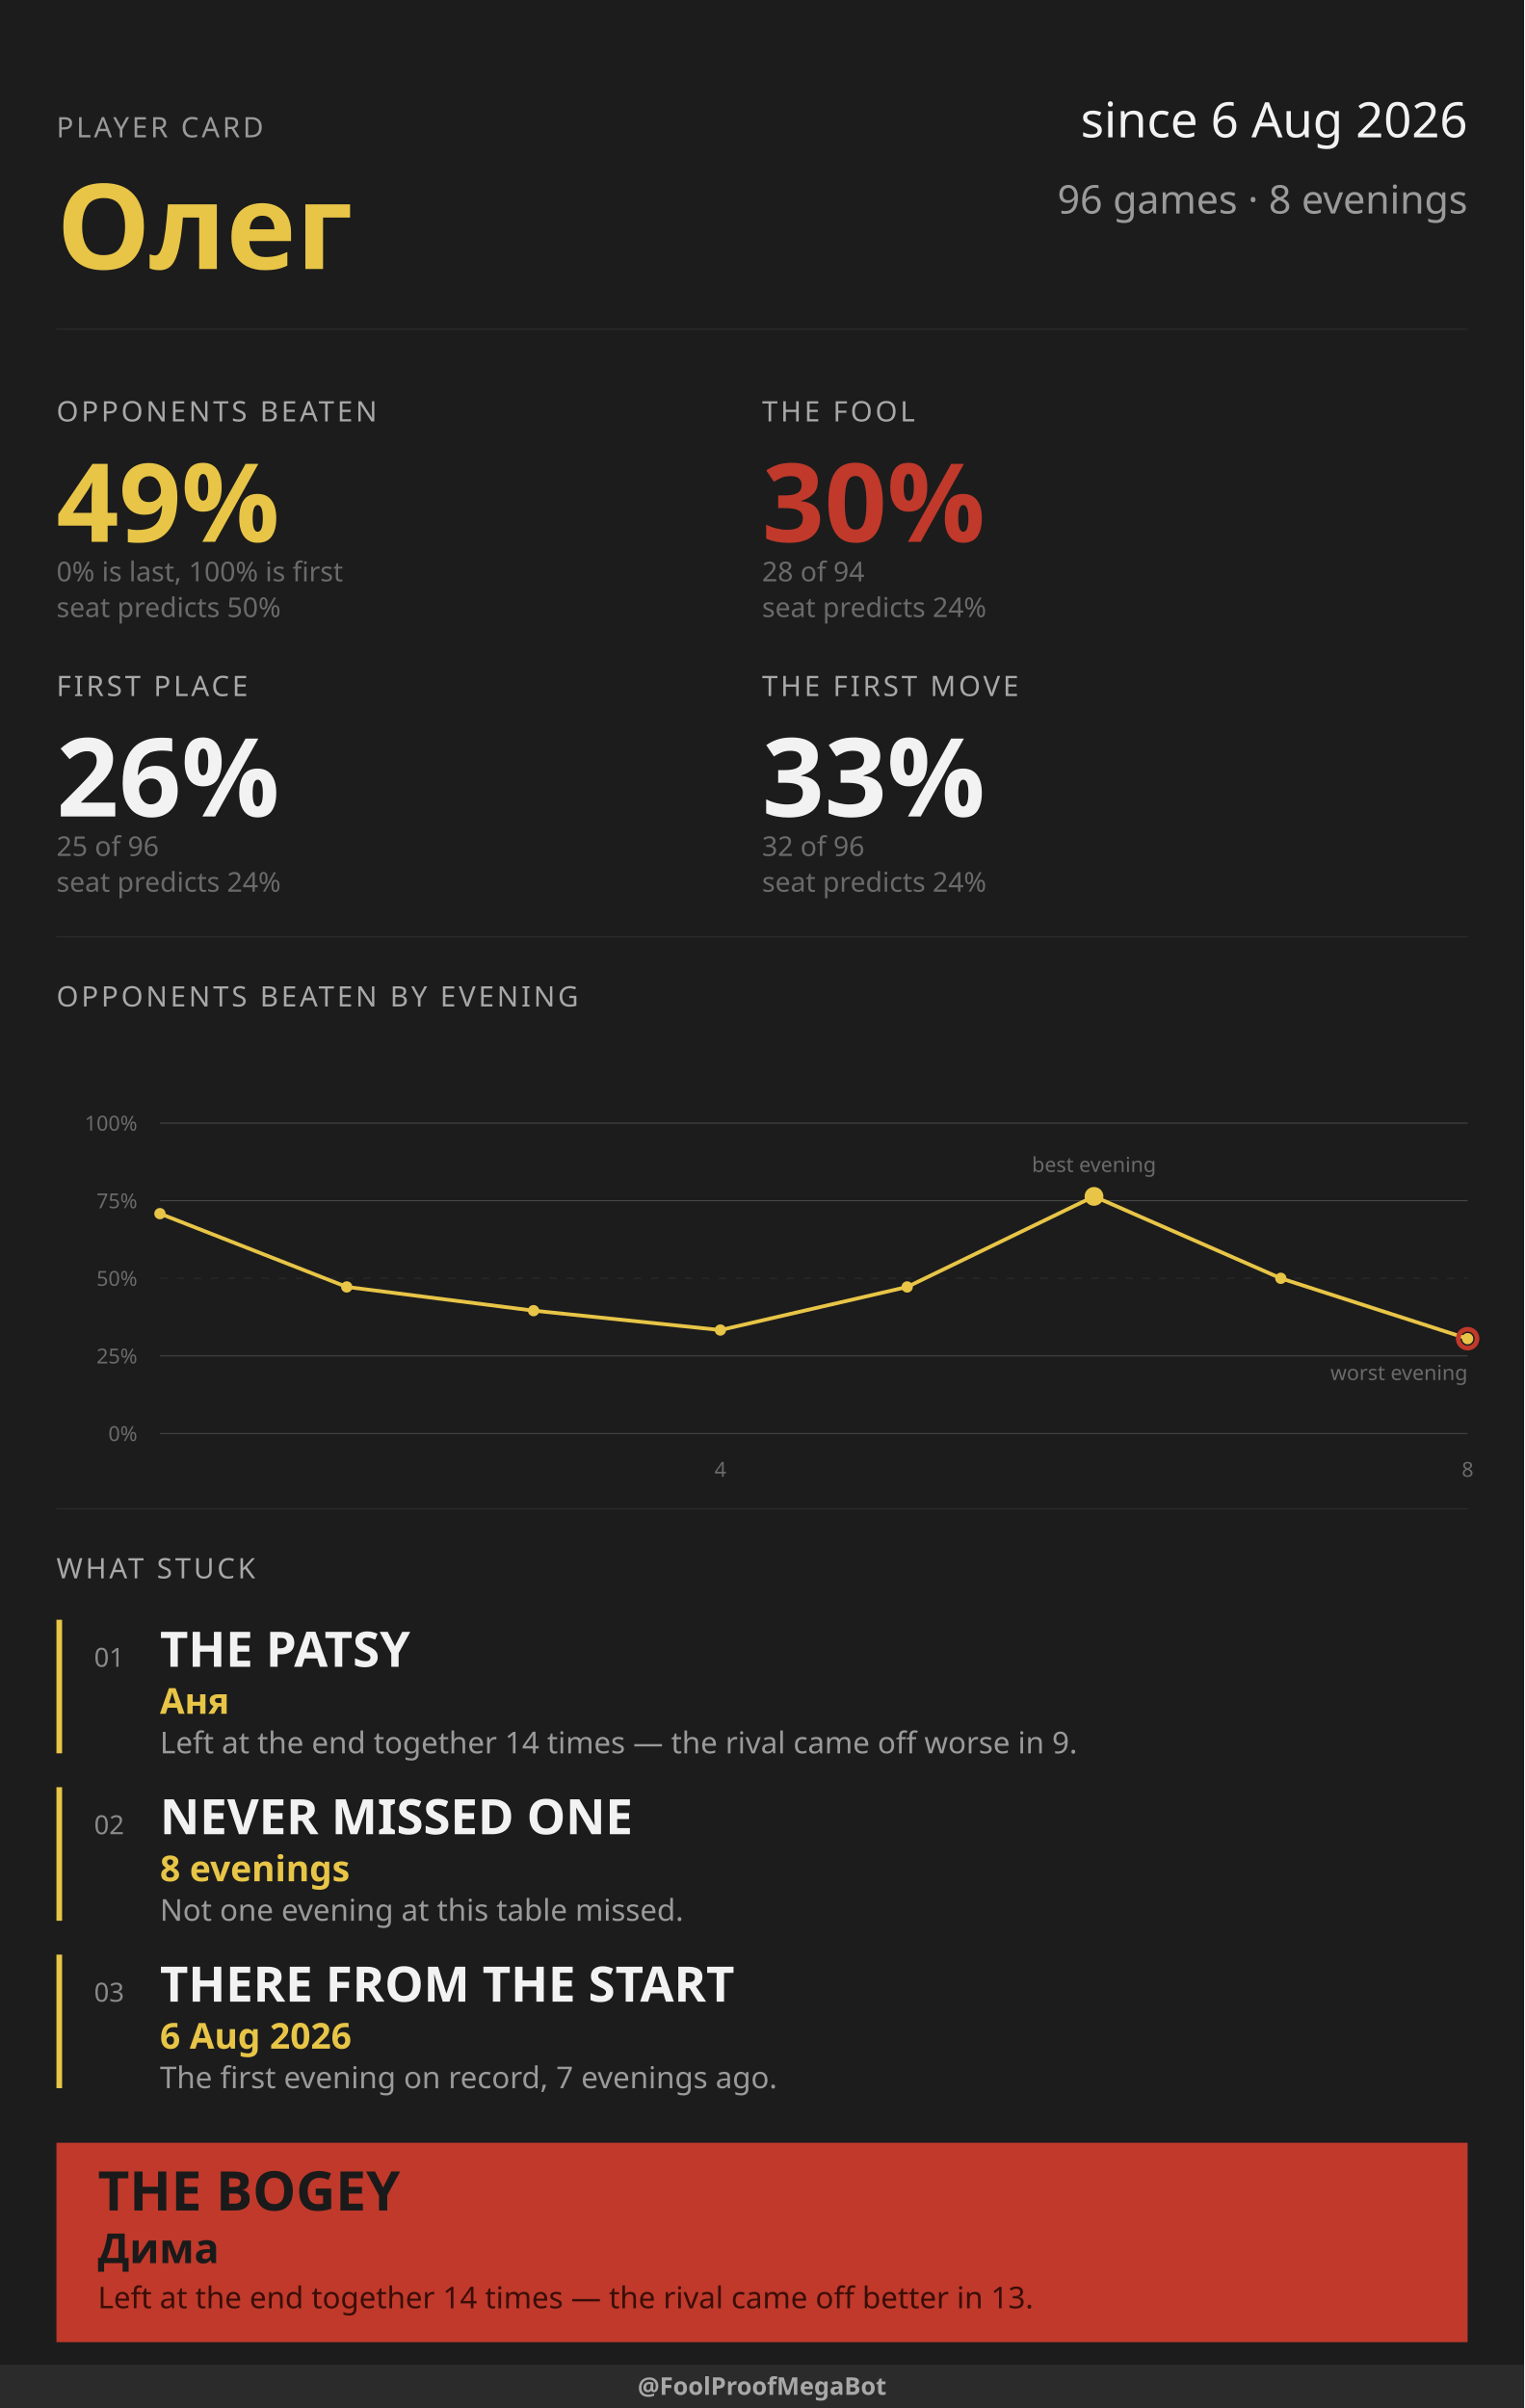
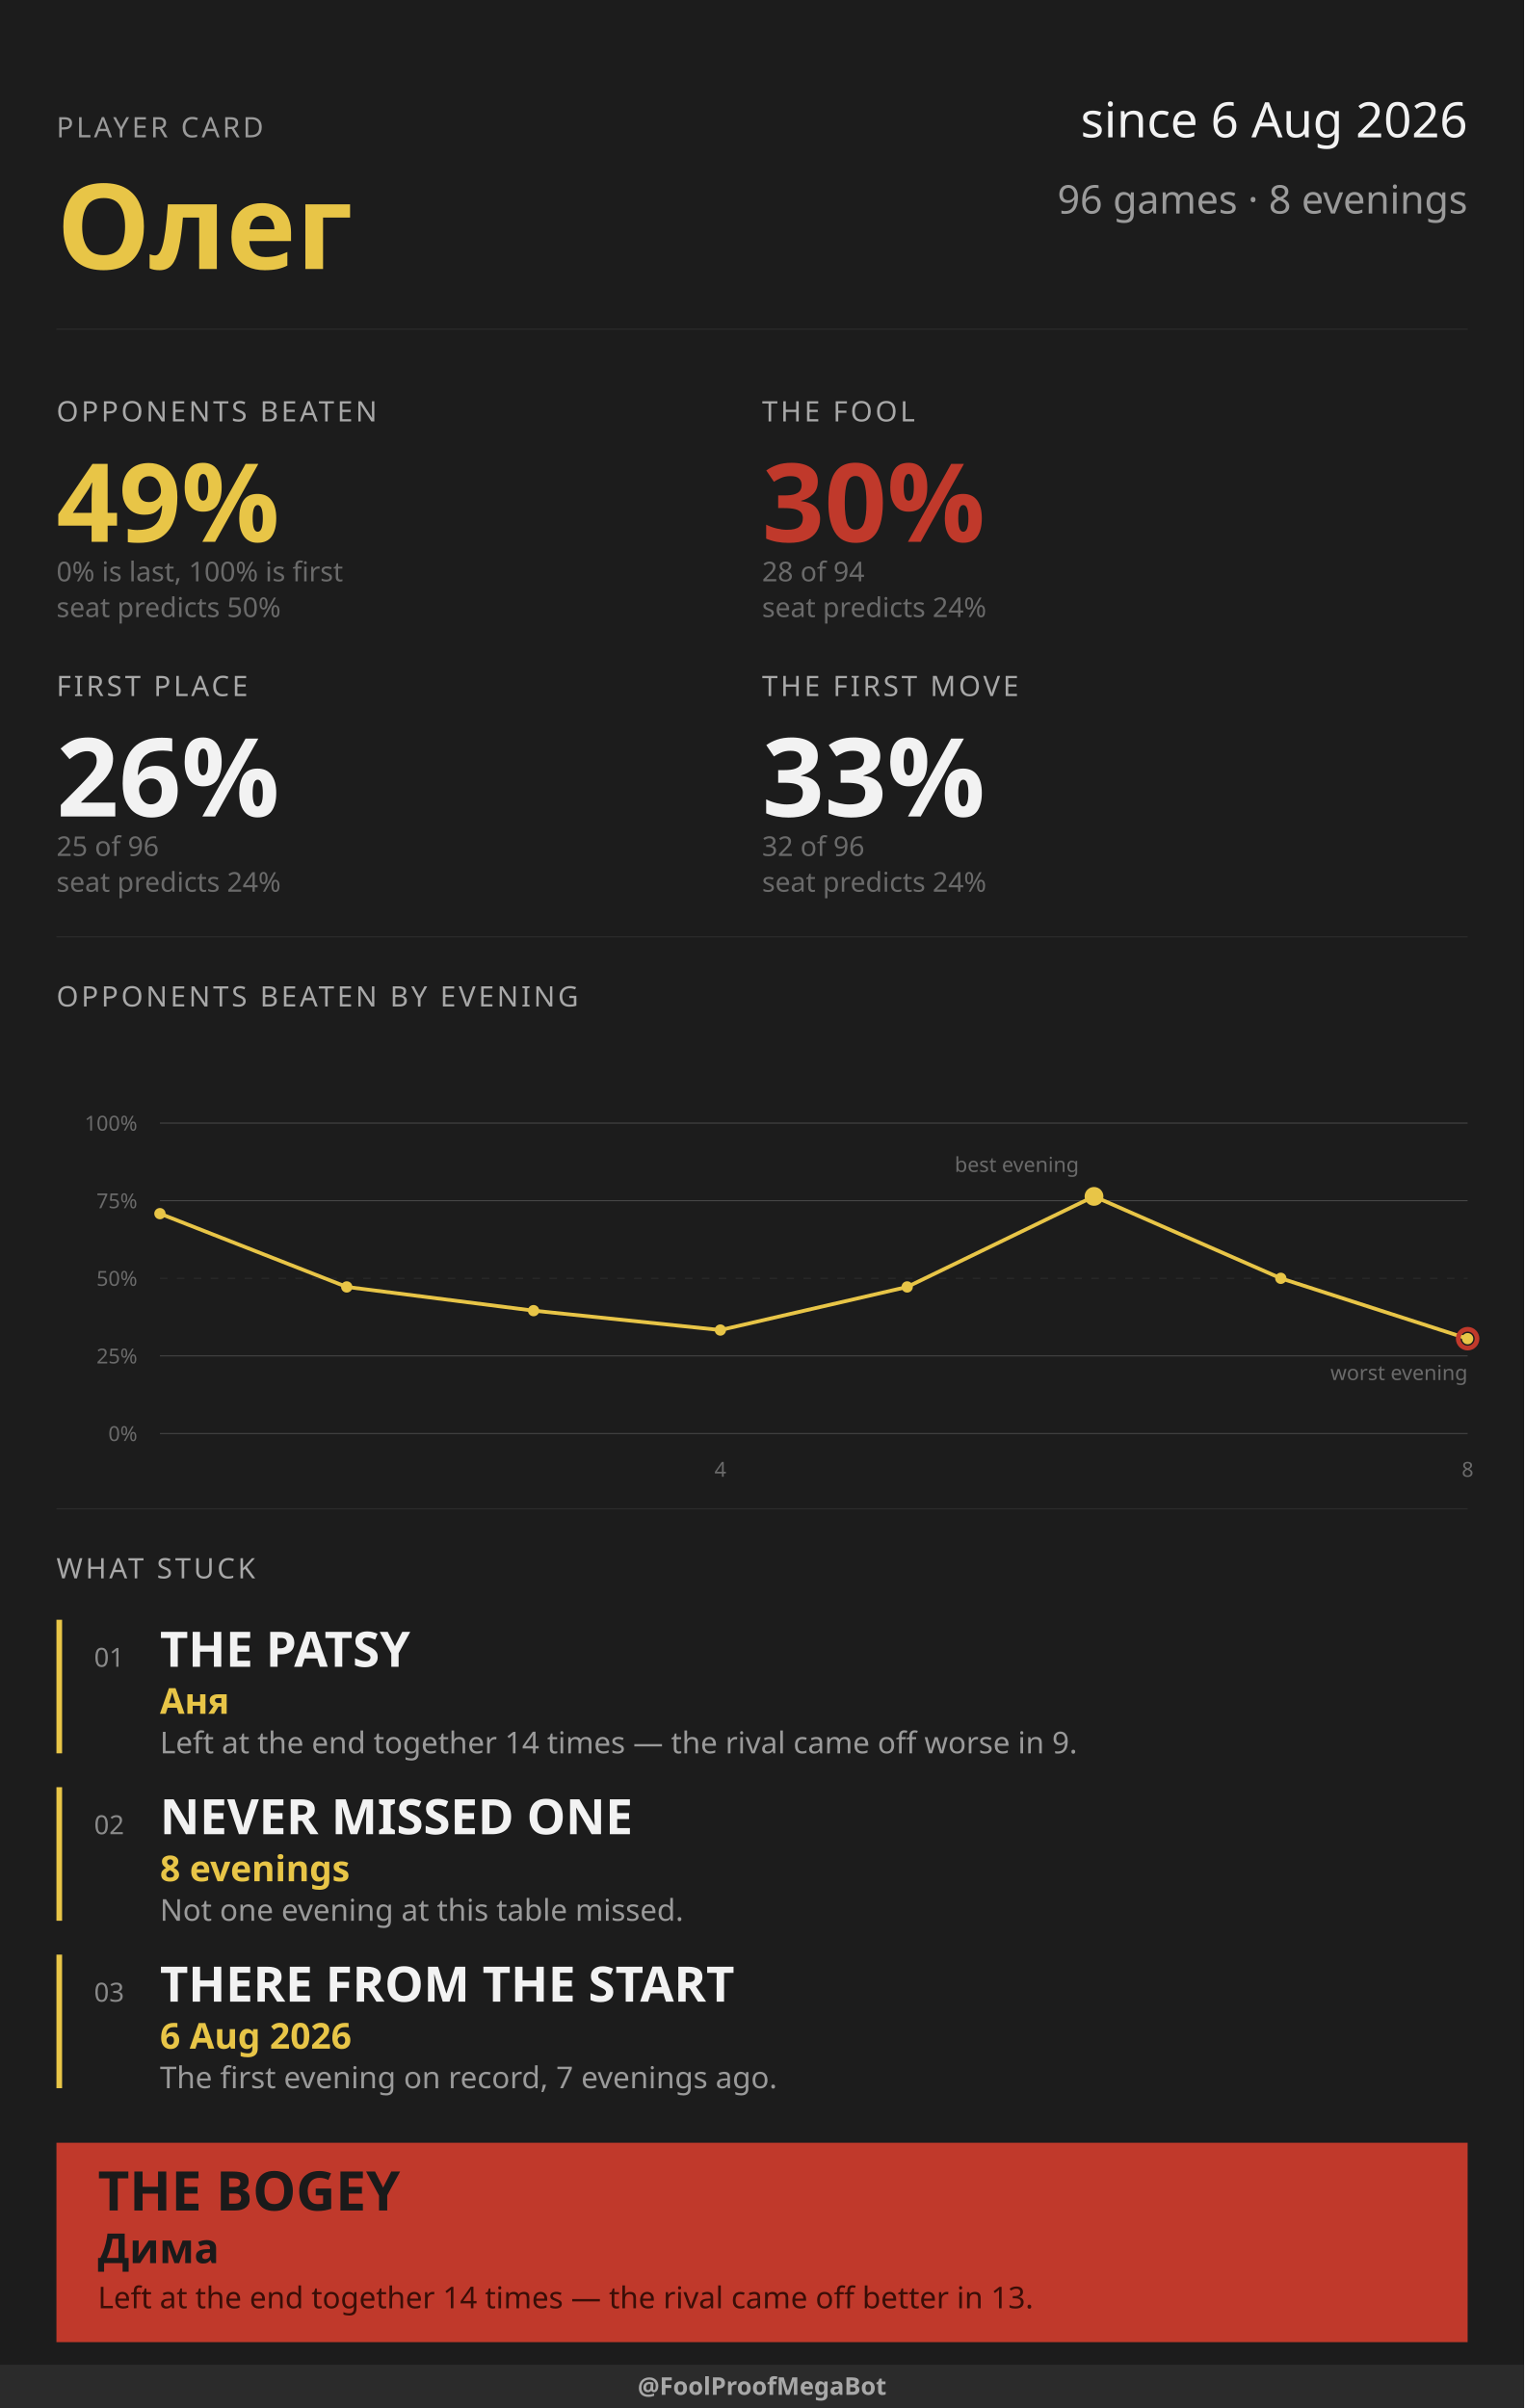
<svg xmlns="http://www.w3.org/2000/svg" width="1620" height="2560" viewBox="0 0 1620 2560">
  <rect x="0" y="0" width="1620" height="2560" fill="#1c1c1c" />
  <text x="60" y="146" fill="#9a9a9a" font-family="Noto Sans" font-size="30" letter-spacing="3">PLAYER CARD</text>
  <text x="60" y="286" fill="#e8c547" font-family="Noto Sans" font-weight="bold" font-size="126">Олег</text>
  <text x="1560" y="146" fill="#f2f2f2" font-family="Noto Sans" font-size="52" text-anchor="end">since 6 Aug 2026</text>
  <text x="1560" y="227" fill="#9a9a9a" font-family="Noto Sans" font-size="42" text-anchor="end">96 games · 8 evenings</text>
  <line x1="60" y1="350" x2="1560" y2="350" stroke="#2e2e2e" stroke-width="1" />
  <text x="60" y="448" fill="#a8a8a8" font-family="Noto Sans" font-size="30" letter-spacing="3">OPPONENTS BEATEN</text>
  <text x="60" y="576" fill="#e8c547" font-family="Noto Sans" font-weight="bold" font-size="116">49%</text>
  <text x="60" y="618" fill="#6a6a6a" font-family="Noto Sans" font-size="29">0% is last, 100% is first</text>
  <text x="60" y="656" fill="#6a6a6a" font-family="Noto Sans" font-size="29">seat predicts 50%</text>
  <text x="810" y="448" fill="#a8a8a8" font-family="Noto Sans" font-size="30" letter-spacing="3">THE FOOL</text>
  <text x="810" y="576" fill="#c0392b" font-family="Noto Sans" font-weight="bold" font-size="116">30%</text>
  <text x="810" y="618" fill="#6a6a6a" font-family="Noto Sans" font-size="29">28 of 94</text>
  <text x="810" y="656" fill="#6a6a6a" font-family="Noto Sans" font-size="29">seat predicts 24%</text>
  <text x="60" y="740" fill="#a8a8a8" font-family="Noto Sans" font-size="30" letter-spacing="3">FIRST PLACE</text>
  <text x="60" y="868" fill="#f2f2f2" font-family="Noto Sans" font-weight="bold" font-size="116">26%</text>
  <text x="60" y="910" fill="#6a6a6a" font-family="Noto Sans" font-size="29">25 of 96</text>
  <text x="60" y="948" fill="#6a6a6a" font-family="Noto Sans" font-size="29">seat predicts 24%</text>
  <text x="810" y="740" fill="#a8a8a8" font-family="Noto Sans" font-size="30" letter-spacing="3">THE FIRST MOVE</text>
  <text x="810" y="868" fill="#f2f2f2" font-family="Noto Sans" font-weight="bold" font-size="116">33%</text>
  <text x="810" y="910" fill="#6a6a6a" font-family="Noto Sans" font-size="29">32 of 96</text>
  <text x="810" y="948" fill="#6a6a6a" font-family="Noto Sans" font-size="29">seat predicts 24%</text>
  <line x1="60" y1="996" x2="1560" y2="996" stroke="#2e2e2e" stroke-width="1" />
  <text x="60" y="1070" fill="#a8a8a8" font-family="Noto Sans" font-size="30" letter-spacing="3">OPPONENTS BEATEN BY EVENING</text>
  <line x1="170" y1="1524" x2="1560" y2="1524" stroke="#4a4a4a" stroke-width="1" />
  <text x="146" y="1532" fill="#6a6a6a" font-family="Noto Sans" font-size="22" text-anchor="end">0%</text>
  <line x1="170" y1="1441.5" x2="1560" y2="1441.5" stroke="#4a4a4a" stroke-width="1" />
  <text x="146" y="1449.5" fill="#6a6a6a" font-family="Noto Sans" font-size="22" text-anchor="end">25%</text>
  <line x1="170" y1="1359" x2="1560" y2="1359" stroke="#2e2e2e" stroke-width="1" stroke-dasharray="8 10" />
  <text x="146" y="1367" fill="#6a6a6a" font-family="Noto Sans" font-size="22" text-anchor="end">50%</text>
  <line x1="170" y1="1276.5" x2="1560" y2="1276.5" stroke="#4a4a4a" stroke-width="1" />
  <text x="146" y="1284.5" fill="#6a6a6a" font-family="Noto Sans" font-size="22" text-anchor="end">75%</text>
  <line x1="170" y1="1194" x2="1560" y2="1194" stroke="#4a4a4a" stroke-width="1" />
  <text x="146" y="1202" fill="#6a6a6a" font-family="Noto Sans" font-size="22" text-anchor="end">100%</text>
  <path d="M170 1290.25 L368.57 1368.17 L567.14 1393.38 L765.71 1414 L964.29 1368.17 L1162.86 1271.92 L1361.43 1359 L1560 1423.17" fill="none" stroke="#e8c547" stroke-width="4" />
  <circle cx="170" cy="1290.25" r="6" fill="#e8c547" />
  <circle cx="368.57" cy="1368.17" r="6" fill="#e8c547" />
  <circle cx="567.14" cy="1393.38" r="6" fill="#e8c547" />
  <circle cx="765.71" cy="1414" r="6" fill="#e8c547" />
  <circle cx="964.29" cy="1368.17" r="6" fill="#e8c547" />
  <circle cx="1162.86" cy="1271.92" r="6" fill="#e8c547" />
  <circle cx="1361.43" cy="1359" r="6" fill="#e8c547" />
  <circle cx="1560" cy="1423.17" r="6" fill="#e8c547" />
  <circle cx="1162.86" cy="1271.92" r="10" fill="#e8c547" />
-   <text x="1162.86" y="1245.92" fill="#6a6a6a" font-family="Noto Sans" font-size="22" text-anchor="middle">best evening</text>
+   <text x="1146.86" y="1245.92" fill="#6a6a6a" font-family="Noto Sans" font-size="22" text-anchor="end">best evening</text>
  <circle cx="1560" cy="1423.17" r="10" fill="none" stroke="#c0392b" stroke-width="5" />
  <text x="1560" y="1467.17" fill="#6a6a6a" font-family="Noto Sans" font-size="22" text-anchor="end">worst evening</text>
  <text x="765.71" y="1570" fill="#6a6a6a" font-family="Noto Sans" font-size="22" text-anchor="middle">4</text>
  <text x="1560" y="1570" fill="#6a6a6a" font-family="Noto Sans" font-size="22" text-anchor="middle">8</text>
  <line x1="60" y1="1604" x2="1560" y2="1604" stroke="#2e2e2e" stroke-width="1" />
  <text x="60" y="1678" fill="#a8a8a8" font-family="Noto Sans" font-size="30" letter-spacing="3">WHAT STUCK</text>
  <rect x="60" y="1722" width="6" height="142" fill="#e8c547" />
  <text x="100" y="1772" fill="#8a8a8a" font-family="Noto Sans" font-size="28">01</text>
  <text x="170" y="1772" fill="#f2f2f2" font-family="Noto Sans" font-weight="bold" font-size="52">THE PATSY</text>
  <text x="170" y="1822" fill="#e8c547" font-family="Noto Sans" font-weight="bold" font-size="38">Аня</text>
  <text x="170" y="1864" fill="#9a9a9a" font-family="Noto Sans" font-size="32">Left at the end together 14 times — the rival came off worse in 9.</text>
  <rect x="60" y="1900" width="6" height="142" fill="#e8c547" />
  <text x="100" y="1950" fill="#8a8a8a" font-family="Noto Sans" font-size="28">02</text>
  <text x="170" y="1950" fill="#f2f2f2" font-family="Noto Sans" font-weight="bold" font-size="52">NEVER MISSED ONE</text>
  <text x="170" y="2000" fill="#e8c547" font-family="Noto Sans" font-weight="bold" font-size="38">8 evenings</text>
  <text x="170" y="2042" fill="#9a9a9a" font-family="Noto Sans" font-size="32">Not one evening at this table missed.</text>
  <rect x="60" y="2078" width="6" height="142" fill="#e8c547" />
  <text x="100" y="2128" fill="#8a8a8a" font-family="Noto Sans" font-size="28">03</text>
  <text x="170" y="2128" fill="#f2f2f2" font-family="Noto Sans" font-weight="bold" font-size="52">THERE FROM THE START</text>
  <text x="170" y="2178" fill="#e8c547" font-family="Noto Sans" font-weight="bold" font-size="38">6 Aug 2026</text>
  <text x="170" y="2220" fill="#9a9a9a" font-family="Noto Sans" font-size="32">The first evening on record, 7 evenings ago.</text>
  <rect x="60" y="2278" width="1500" height="212" fill="#c0392b" />
  <text x="104" y="2350" fill="#1a1a1a" font-family="Noto Sans" font-weight="bold" font-size="58">THE BOGEY</text>
  <text x="104" y="2406" fill="#1a1a1a" font-family="Noto Sans" font-weight="bold" font-size="44">Дима</text>
  <text x="104" y="2454" fill="#3a0e07" font-family="Noto Sans" font-size="32">Left at the end together 14 times — the rival came off better in 13.</text>
  <rect x="0" y="2514" width="1620" height="46" fill="#2b2b2b" />
  <text x="810" y="2546" fill="#a8a8a8" font-family="Noto Sans" font-weight="bold" font-size="26" text-anchor="middle">@FoolProofMegaBot</text>
</svg>
